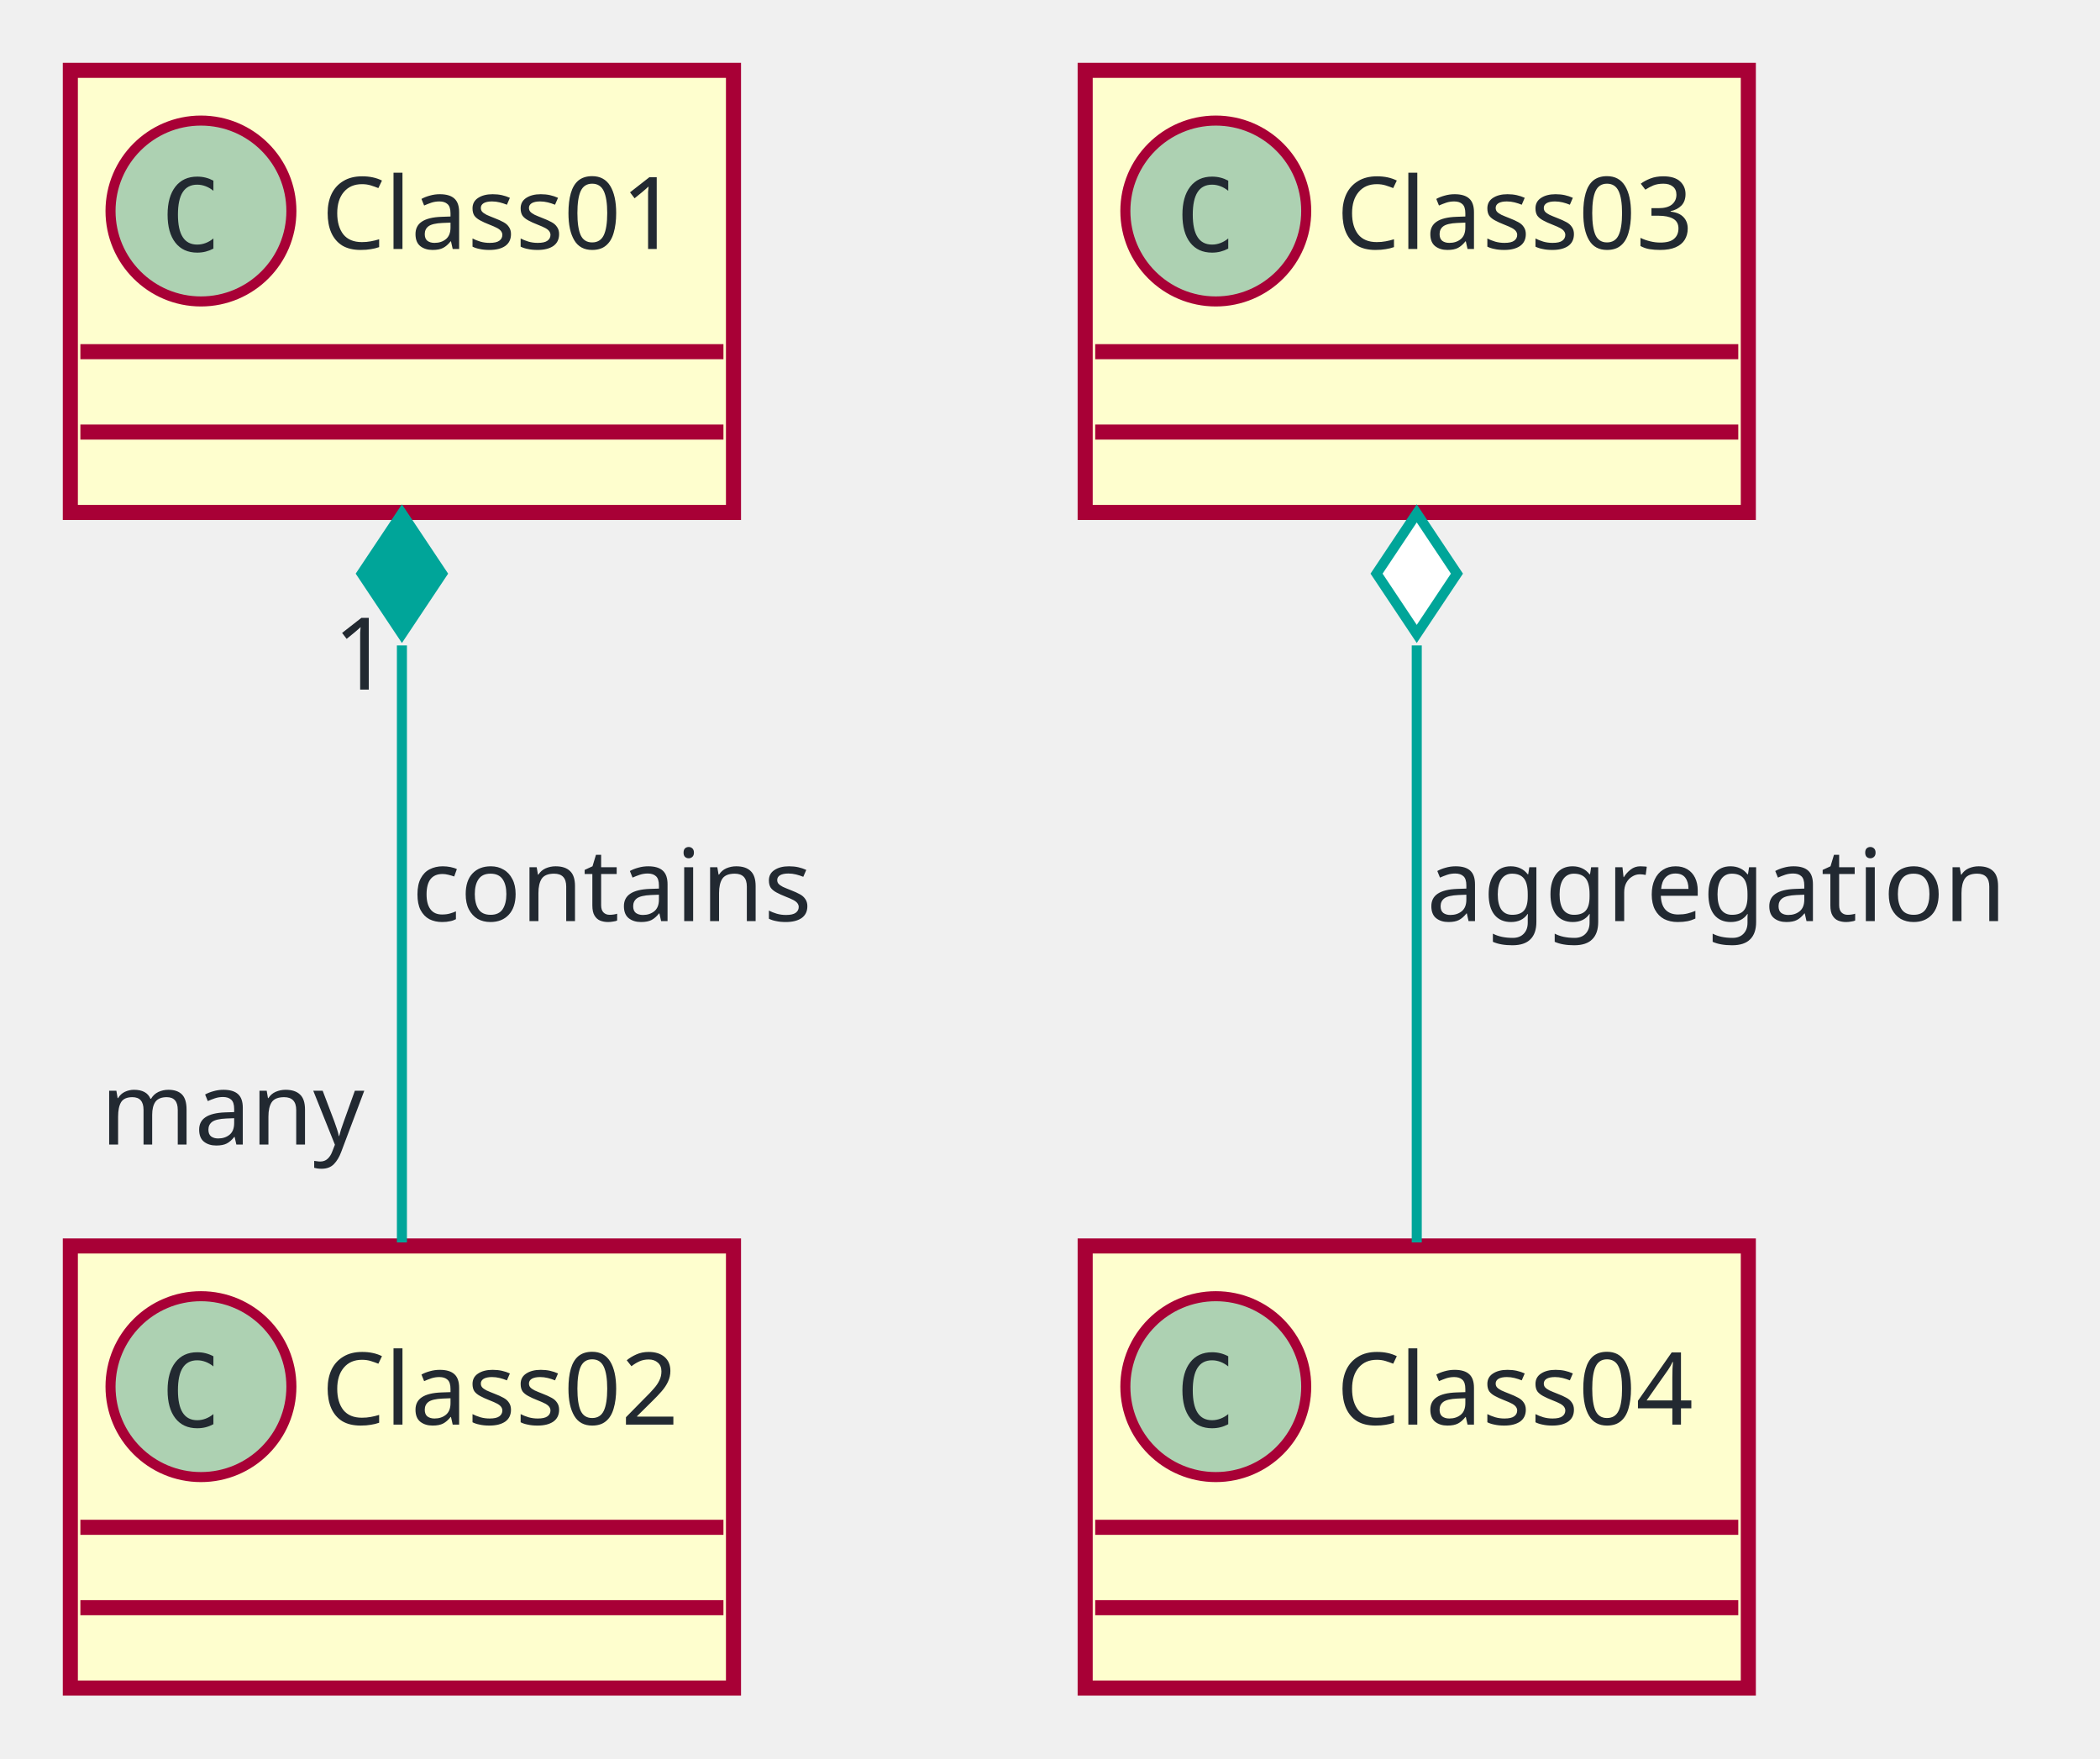
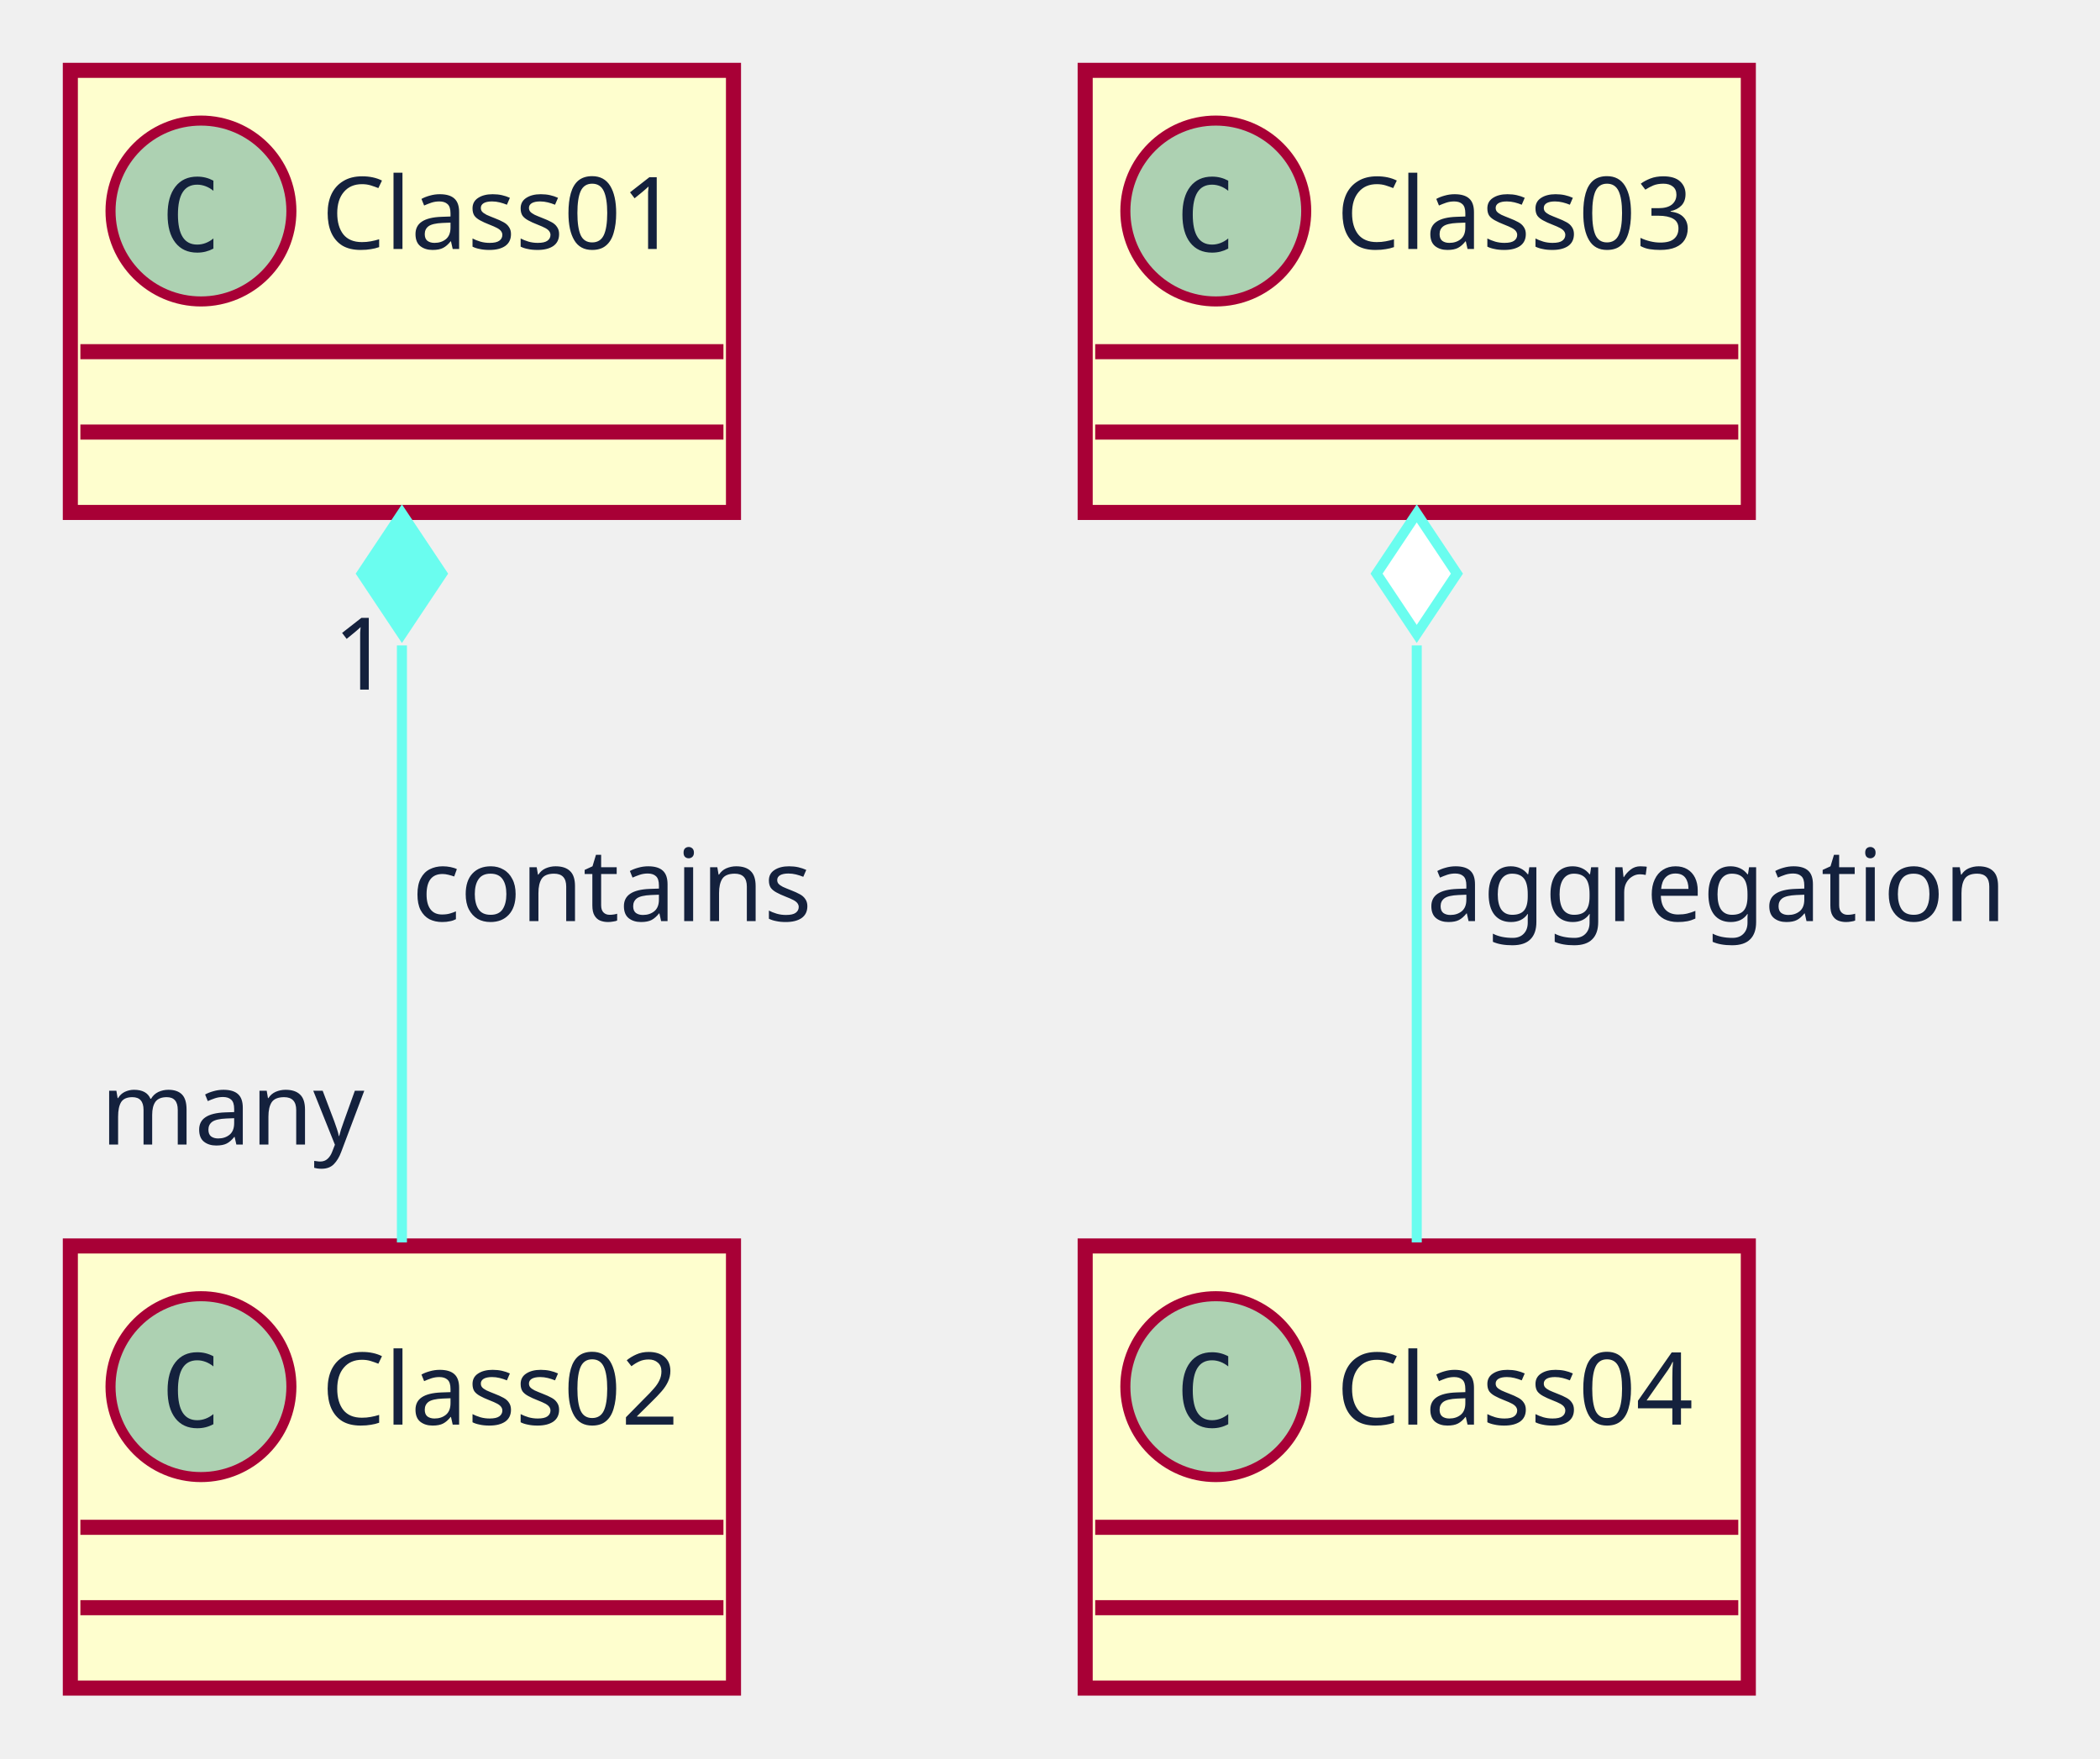
<svg xmlns="http://www.w3.org/2000/svg" contentScriptType="application/ecmascript" contentStyleType="text/css" height="175px" preserveAspectRatio="none" style="width:209px;height:175px;" version="1.1" viewBox="0 0 209 175" width="209px" zoomAndPan="magnify">
  <defs />
  <g>
    <rect fill="#FEFECE" height="44" id="Class01" style="stroke:#A80036;stroke-width:1.5;" width="66" x="7" y="7" />
    <ellipse cx="20" cy="21" fill="#ADD1B2" rx="9" ry="9" style="stroke:#A80036;stroke-width:1.0;" />
-     <path d="M21.239,24.741 Q20.863,24.941 20.468,25.041 Q20.072,25.142 19.628,25.142 Q18.227,25.142 17.453,24.15 Q16.679,23.159 16.679,21.362 Q16.679,19.575 17.457,18.577 Q18.236,17.578 19.628,17.578 Q20.072,17.578 20.468,17.678 Q20.863,17.778 21.239,17.979 L21.239,18.989 Q20.878,18.691 20.463,18.535 Q20.048,18.379 19.628,18.379 Q18.666,18.379 18.188,19.121 Q17.709,19.863 17.709,21.362 Q17.709,22.856 18.188,23.599 Q18.666,24.341 19.628,24.341 Q20.058,24.341 20.47,24.185 Q20.883,24.028 21.239,23.73 Z " fill="#222931" />
-     <text fill="#222931" font-family="'Titilluim'" font-size="10" lengthAdjust="spacing" textLength="38" x="32" y="24.779">Class01</text>
+     <path d="M21.239,24.741 Q20.863,24.941 20.468,25.041 Q20.072,25.142 19.628,25.142 Q18.227,25.142 17.453,24.15 Q16.679,23.159 16.679,21.362 Q16.679,19.575 17.457,18.577 Q18.236,17.578 19.628,17.578 Q20.072,17.578 20.468,17.678 Q20.863,17.778 21.239,17.979 L21.239,18.989 Q20.878,18.691 20.463,18.535 Q20.048,18.379 19.628,18.379 Q18.666,18.379 18.188,19.121 Q17.709,19.863 17.709,21.362 Q17.709,22.856 18.188,23.599 Q18.666,24.341 19.628,24.341 Q20.058,24.341 20.47,24.185 Q20.883,24.028 21.239,23.73 Z " fill="#14213D" />
+     <text fill="#14213D" font-family="'Titillium Web'" font-size="10" lengthAdjust="spacing" textLength="38" x="32" y="24.779">Class01</text>
    <line style="stroke:#A80036;stroke-width:1.5;" x1="8" x2="72" y1="35" y2="35" />
    <line style="stroke:#A80036;stroke-width:1.5;" x1="8" x2="72" y1="43" y2="43" />
    <rect fill="#FEFECE" height="44" id="Class02" style="stroke:#A80036;stroke-width:1.5;" width="66" x="7" y="124" />
    <ellipse cx="20" cy="138" fill="#ADD1B2" rx="9" ry="9" style="stroke:#A80036;stroke-width:1.0;" />
-     <path d="M21.239,141.741 Q20.863,141.941 20.468,142.042 Q20.072,142.142 19.628,142.142 Q18.227,142.142 17.453,141.15 Q16.679,140.159 16.679,138.362 Q16.679,136.575 17.457,135.577 Q18.236,134.578 19.628,134.578 Q20.072,134.578 20.468,134.678 Q20.863,134.778 21.239,134.978 L21.239,135.989 Q20.878,135.691 20.463,135.535 Q20.048,135.379 19.628,135.379 Q18.666,135.379 18.188,136.121 Q17.709,136.863 17.709,138.362 Q17.709,139.856 18.188,140.599 Q18.666,141.341 19.628,141.341 Q20.058,141.341 20.47,141.185 Q20.883,141.028 21.239,140.731 Z " fill="#222931" />
-     <text fill="#222931" font-family="'Titilluim'" font-size="10" lengthAdjust="spacing" textLength="38" x="32" y="141.779">Class02</text>
+     <path d="M21.239,141.741 Q20.863,141.941 20.468,142.042 Q20.072,142.142 19.628,142.142 Q18.227,142.142 17.453,141.15 Q16.679,140.159 16.679,138.362 Q16.679,136.575 17.457,135.577 Q18.236,134.578 19.628,134.578 Q20.072,134.578 20.468,134.678 Q20.863,134.778 21.239,134.978 L21.239,135.989 Q20.878,135.691 20.463,135.535 Q20.048,135.379 19.628,135.379 Q18.666,135.379 18.188,136.121 Q17.709,136.863 17.709,138.362 Q17.709,139.856 18.188,140.599 Q18.666,141.341 19.628,141.341 Q20.058,141.341 20.47,141.185 Q20.883,141.028 21.239,140.731 Z " fill="#14213D" />
+     <text fill="#14213D" font-family="'Titillium Web'" font-size="10" lengthAdjust="spacing" textLength="38" x="32" y="141.779">Class02</text>
    <line style="stroke:#A80036;stroke-width:1.5;" x1="8" x2="72" y1="152" y2="152" />
    <line style="stroke:#A80036;stroke-width:1.5;" x1="8" x2="72" y1="160" y2="160" />
    <rect fill="#FEFECE" height="44" id="Class03" style="stroke:#A80036;stroke-width:1.5;" width="66" x="108" y="7" />
    <ellipse cx="121" cy="21" fill="#ADD1B2" rx="9" ry="9" style="stroke:#A80036;stroke-width:1.0;" />
-     <path d="M122.239,24.741 Q121.863,24.941 121.468,25.041 Q121.072,25.142 120.628,25.142 Q119.227,25.142 118.453,24.15 Q117.679,23.159 117.679,21.362 Q117.679,19.575 118.457,18.577 Q119.236,17.578 120.628,17.578 Q121.072,17.578 121.468,17.678 Q121.863,17.778 122.239,17.979 L122.239,18.989 Q121.878,18.691 121.463,18.535 Q121.048,18.379 120.628,18.379 Q119.666,18.379 119.188,19.121 Q118.709,19.863 118.709,21.362 Q118.709,22.856 119.188,23.599 Q119.666,24.341 120.628,24.341 Q121.058,24.341 121.47,24.185 Q121.883,24.028 122.239,23.73 Z " fill="#222931" />
-     <text fill="#222931" font-family="'Titilluim'" font-size="10" lengthAdjust="spacing" textLength="38" x="133" y="24.779">Class03</text>
+     <path d="M122.239,24.741 Q121.863,24.941 121.468,25.041 Q121.072,25.142 120.628,25.142 Q119.227,25.142 118.453,24.15 Q117.679,23.159 117.679,21.362 Q117.679,19.575 118.457,18.577 Q119.236,17.578 120.628,17.578 Q121.072,17.578 121.468,17.678 Q121.863,17.778 122.239,17.979 L122.239,18.989 Q121.878,18.691 121.463,18.535 Q121.048,18.379 120.628,18.379 Q119.666,18.379 119.188,19.121 Q118.709,19.863 118.709,21.362 Q118.709,22.856 119.188,23.599 Q119.666,24.341 120.628,24.341 Q121.058,24.341 121.47,24.185 Q121.883,24.028 122.239,23.73 Z " fill="#14213D" />
+     <text fill="#14213D" font-family="'Titillium Web'" font-size="10" lengthAdjust="spacing" textLength="38" x="133" y="24.779">Class03</text>
    <line style="stroke:#A80036;stroke-width:1.5;" x1="109" x2="173" y1="35" y2="35" />
    <line style="stroke:#A80036;stroke-width:1.5;" x1="109" x2="173" y1="43" y2="43" />
    <rect fill="#FEFECE" height="44" id="Class04" style="stroke:#A80036;stroke-width:1.5;" width="66" x="108" y="124" />
    <ellipse cx="121" cy="138" fill="#ADD1B2" rx="9" ry="9" style="stroke:#A80036;stroke-width:1.0;" />
-     <path d="M122.239,141.741 Q121.863,141.941 121.468,142.042 Q121.072,142.142 120.628,142.142 Q119.227,142.142 118.453,141.15 Q117.679,140.159 117.679,138.362 Q117.679,136.575 118.457,135.577 Q119.236,134.578 120.628,134.578 Q121.072,134.578 121.468,134.678 Q121.863,134.778 122.239,134.978 L122.239,135.989 Q121.878,135.691 121.463,135.535 Q121.048,135.379 120.628,135.379 Q119.666,135.379 119.188,136.121 Q118.709,136.863 118.709,138.362 Q118.709,139.856 119.188,140.599 Q119.666,141.341 120.628,141.341 Q121.058,141.341 121.47,141.185 Q121.883,141.028 122.239,140.731 Z " fill="#222931" />
-     <text fill="#222931" font-family="'Titilluim'" font-size="10" lengthAdjust="spacing" textLength="38" x="133" y="141.779">Class04</text>
+     <path d="M122.239,141.741 Q121.863,141.941 121.468,142.042 Q121.072,142.142 120.628,142.142 Q119.227,142.142 118.453,141.15 Q117.679,140.159 117.679,138.362 Q117.679,136.575 118.457,135.577 Q119.236,134.578 120.628,134.578 Q121.072,134.578 121.468,134.678 Q121.863,134.778 122.239,134.978 L122.239,135.989 Q121.878,135.691 121.463,135.535 Q121.048,135.379 120.628,135.379 Q119.666,135.379 119.188,136.121 Q118.709,136.863 118.709,138.362 Q118.709,139.856 119.188,140.599 Q119.666,141.341 120.628,141.341 Q121.058,141.341 121.47,141.185 Q121.883,141.028 122.239,140.731 Z " fill="#14213D" />
+     <text fill="#14213D" font-family="'Titillium Web'" font-size="10" lengthAdjust="spacing" textLength="38" x="133" y="141.779">Class04</text>
    <line style="stroke:#A80036;stroke-width:1.5;" x1="109" x2="173" y1="152" y2="152" />
    <line style="stroke:#A80036;stroke-width:1.5;" x1="109" x2="173" y1="160" y2="160" />
-     <path codeLine="85" d="M40,64.23 C40,83.51 40,106.99 40,123.65 " fill="none" id="Class01-backto-Class02" style="stroke:#00A599;stroke-width:1.0;" />
-     <polygon fill="#00A599" points="40,51.09,36,57.09,40,63.09,44,57.09,40,51.09" style="stroke:#00A599;stroke-width:1.0;" />
-     <text fill="#222931" font-family="'Titilluim'" font-size="10" lengthAdjust="spacing" textLength="41" x="41" y="91.668">contains</text>
-     <text fill="#222931" font-family="'Titilluim'" font-size="10" lengthAdjust="spacing" textLength="6" x="33.156" y="68.627">1</text>
-     <text fill="#222931" font-family="'Titilluim'" font-size="10" lengthAdjust="spacing" textLength="26" x="10.019" y="113.908">many</text>
-     <path codeLine="87" d="M141,64.23 C141,83.51 141,106.99 141,123.65 " fill="none" id="Class03-backto-Class04" style="stroke:#00A599;stroke-width:1.0;" />
-     <polygon fill="#FFFFFF" points="141,51.09,137,57.09,141,63.09,145,57.09,141,51.09" style="stroke:#00A599;stroke-width:1.0;" />
-     <text fill="#222931" font-family="'Titilluim'" font-size="10" lengthAdjust="spacing" textLength="59" x="142" y="91.668">aggregation</text>
+     <path codeLine="88" d="M40,64.23 C40,83.51 40,106.99 40,123.65 " fill="none" id="Class01-backto-Class02" style="stroke:#6AFDEF;stroke-width:1.0;" />
+     <polygon fill="#6AFDEF" points="40,51.09,36,57.09,40,63.09,44,57.09,40,51.09" style="stroke:#6AFDEF;stroke-width:1.0;" />
+     <text fill="#14213D" font-family="'Titillium Web'" font-size="10" lengthAdjust="spacing" textLength="41" x="41" y="91.668">contains</text>
+     <text fill="#14213D" font-family="'Titillium Web'" font-size="10" lengthAdjust="spacing" textLength="6" x="33.156" y="68.627">1</text>
+     <text fill="#14213D" font-family="'Titillium Web'" font-size="10" lengthAdjust="spacing" textLength="26" x="10.019" y="113.908">many</text>
+     <path codeLine="90" d="M141,64.23 C141,83.51 141,106.99 141,123.65 " fill="none" id="Class03-backto-Class04" style="stroke:#6AFDEF;stroke-width:1.0;" />
+     <polygon fill="#FFFFFF" points="141,51.09,137,57.09,141,63.09,145,57.09,141,51.09" style="stroke:#6AFDEF;stroke-width:1.0;" />
+     <text fill="#14213D" font-family="'Titillium Web'" font-size="10" lengthAdjust="spacing" textLength="59" x="142" y="91.668">aggregation</text>
  </g>
</svg>
